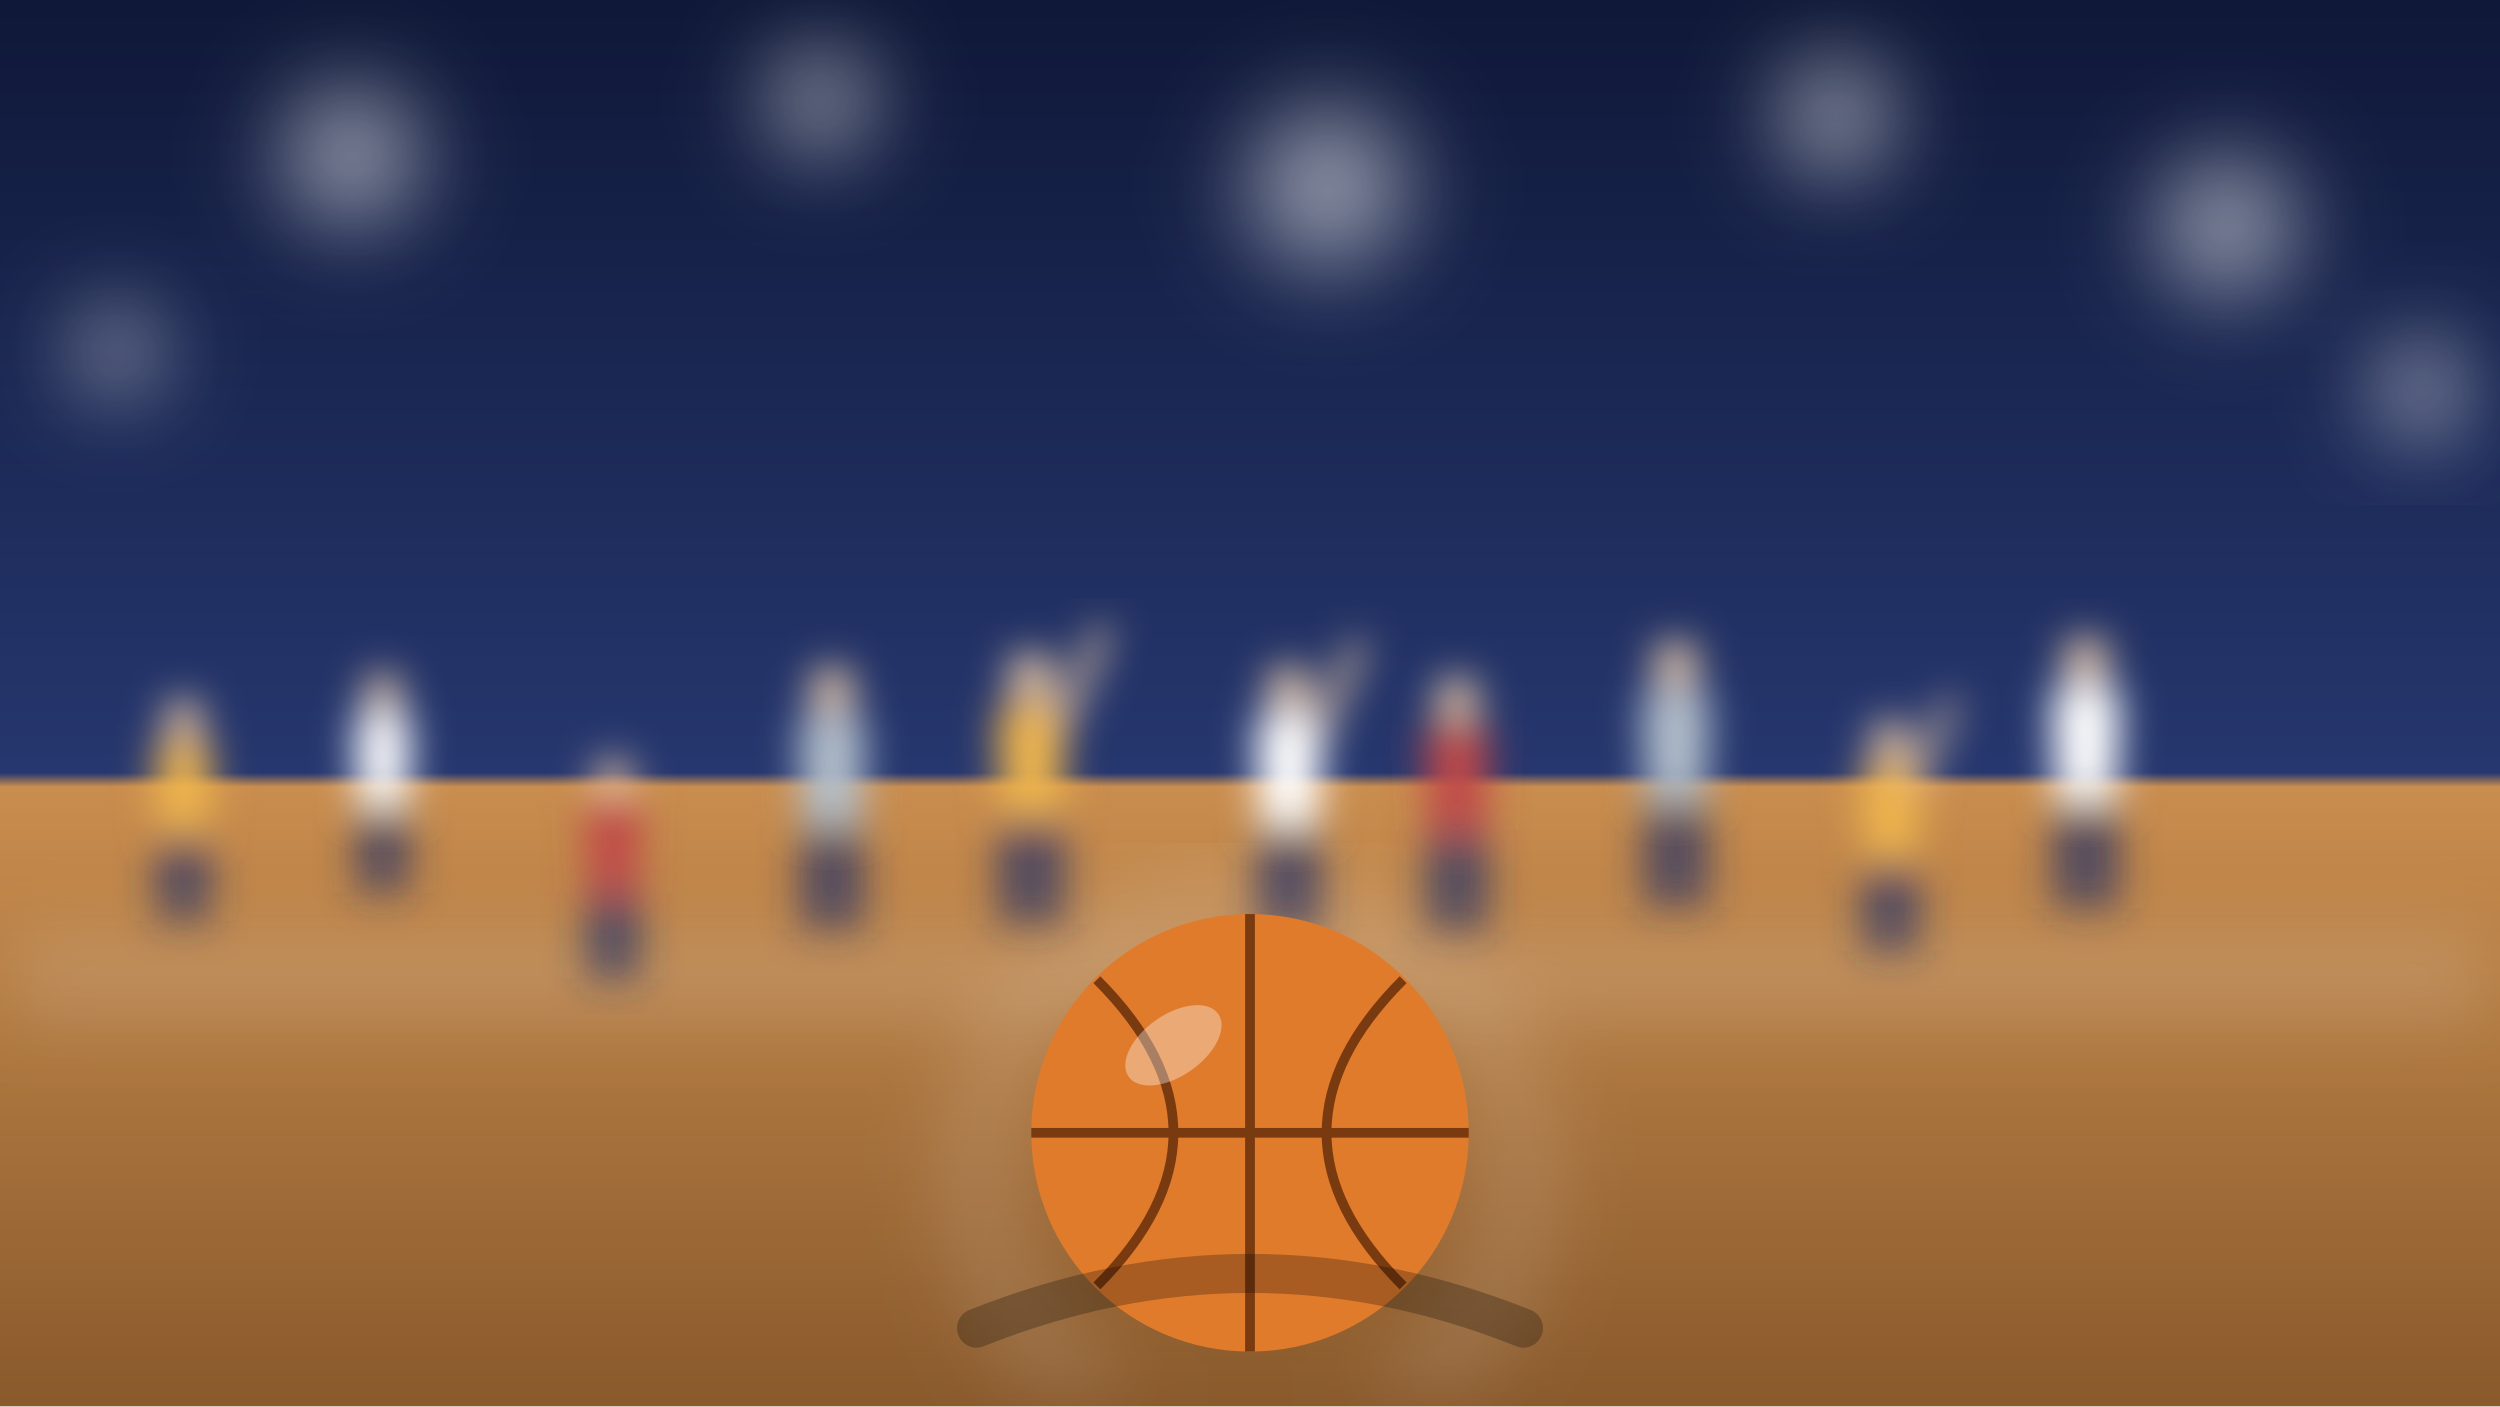
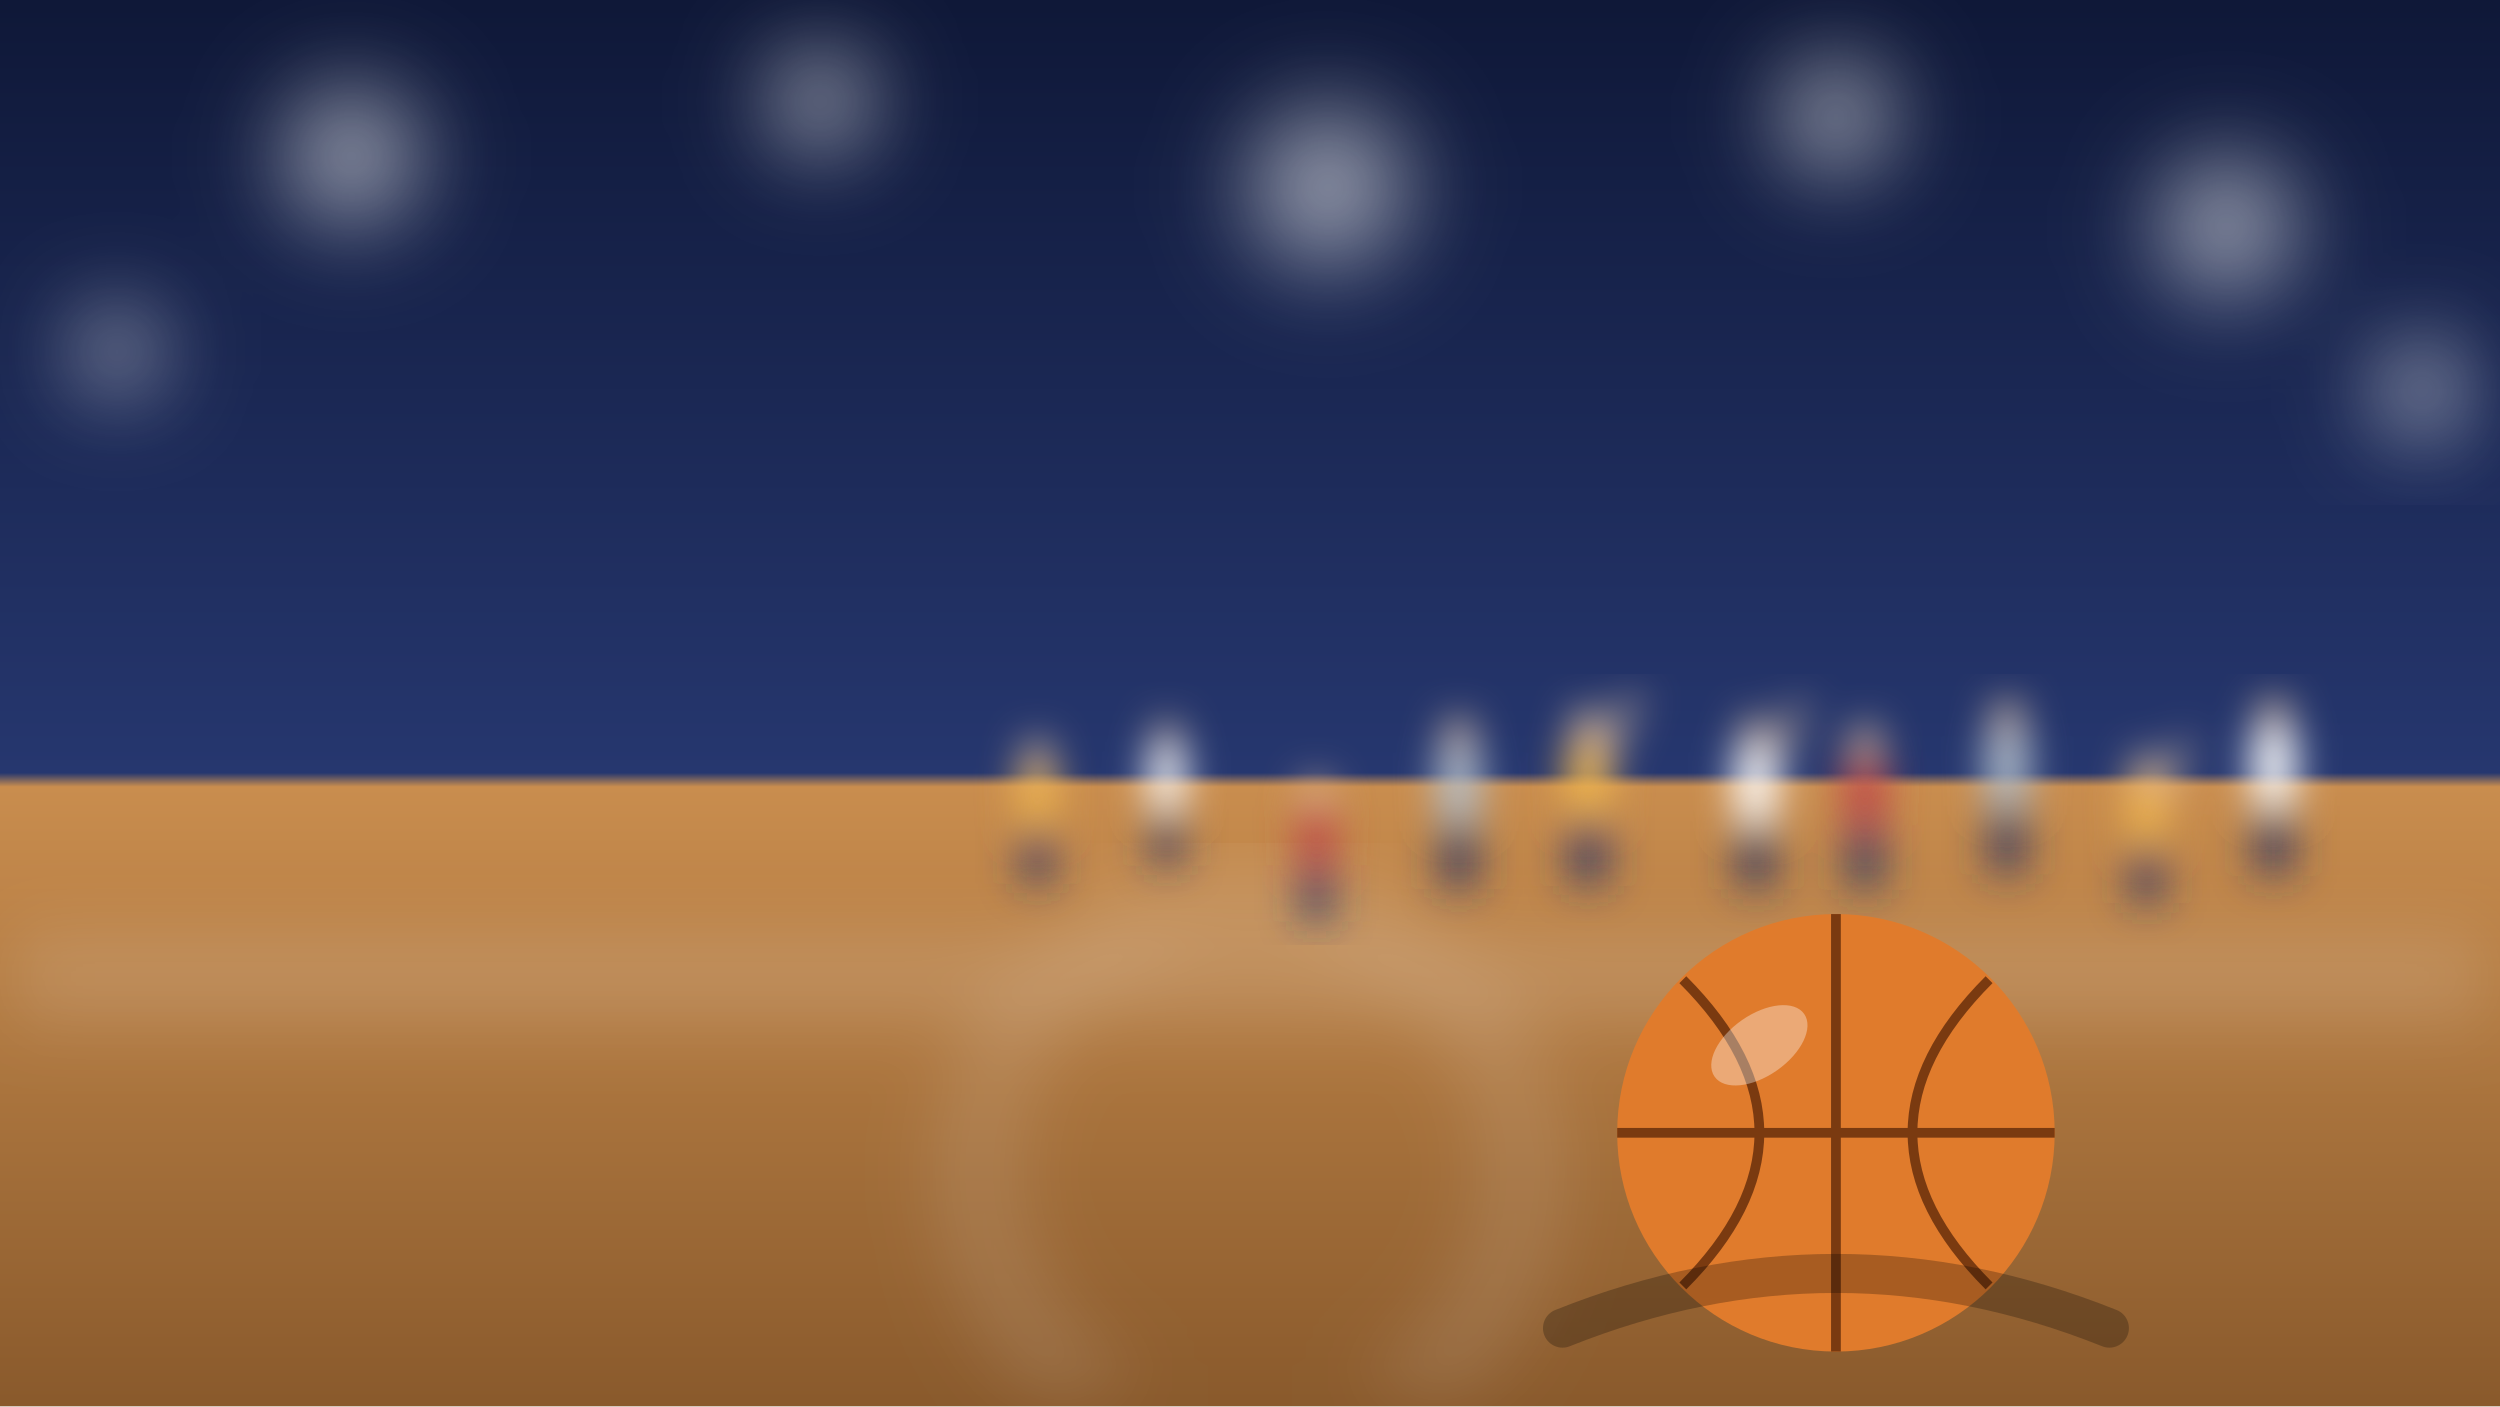
<svg xmlns="http://www.w3.org/2000/svg" viewBox="0 0 640 360" preserveAspectRatio="xMidYMid slice">
  <defs>
    <linearGradient id="z" x1="0" y1="0" x2="0" y2="1">
      <stop offset="0" stop-color="#0f1838" />
      <stop offset=".55" stop-color="#26376f" />
      <stop offset=".56" stop-color="#c98d4e" />
      <stop offset="1" stop-color="#8a5a2c" />
    </linearGradient>
    <filter id="b6" x="-10%" y="-10%" width="120%" height="120%">
      <feGaussianBlur stdDeviation="5" />
    </filter>
    <filter id="b12">
      <feGaussianBlur stdDeviation="11" />
    </filter>
    <radialGradient id="sj" cx=".5" cy=".5" r=".5">
      <stop offset="0" stop-color="#fff" stop-opacity=".9" />
      <stop offset="1" stop-color="#fff" stop-opacity="0" />
    </radialGradient>
  </defs>
  <rect width="640" height="360" fill="url(#z)" />
  <g filter="url(#b12)" opacity=".85">
    <circle cx="90" cy="40" r="26" fill="url(#sj)" />
    <circle cx="210" cy="26" r="20" fill="url(#sj)" />
    <circle cx="340" cy="48" r="30" fill="url(#sj)" />
    <circle cx="470" cy="30" r="22" fill="url(#sj)" />
    <circle cx="570" cy="58" r="26" fill="url(#sj)" />
    <circle cx="30" cy="90" r="16" fill="url(#sj)" />
    <circle cx="620" cy="100" r="18" fill="url(#sj)" />
  </g>
  <g filter="url(#b12)" opacity=".5">
    <path d="M0 250 L640 250" stroke="#fff" stroke-width="6" />
    <circle cx="320" cy="300" r="70" fill="none" stroke="#fff" stroke-width="5" />
  </g>
  <g filter="url(#b6)">
-     <g transform="translate(47 219) scale(0.5654749)">
-       <circle cx="0" cy="-62" r="9" fill="#e8c9a8" />
-       <path d="M-13 -50 Q0 -56 13 -50 L11 -10 L-11 -10 Z" fill="#F0B64E" />
-       <rect x="-11" y="-10" width="9" height="40" rx="3" fill="#2b3566" />
-       <rect x="2" y="-10" width="9" height="40" rx="3" fill="#2b3566" />
-     </g>
-     <g transform="translate(98 212) scale(0.5599773)">
-       <circle cx="0" cy="-62" r="9" fill="#e8c9a8" />
-       <path d="M-13 -50 Q0 -56 13 -50 L11 -10 L-11 -10 Z" fill="#fff" />
-       <rect x="-11" y="-10" width="9" height="40" rx="3" fill="#2b3566" />
-       <rect x="2" y="-10" width="9" height="40" rx="3" fill="#2b3566" />
-     </g>
-     <g transform="translate(157 234) scale(0.5588271)">
-       <circle cx="0" cy="-62" r="9" fill="#e8c9a8" />
-       <path d="M-13 -50 Q0 -56 13 -50 L11 -10 L-11 -10 Z" fill="#C04848" />
-       <rect x="-11" y="-10" width="9" height="40" rx="3" fill="#2b3566" />
-       <rect x="2" y="-10" width="9" height="40" rx="3" fill="#2b3566" />
-     </g>
-     <g transform="translate(213 218) scale(0.6669618)">
-       <circle cx="0" cy="-62" r="9" fill="#e8c9a8" />
-       <path d="M-13 -50 Q0 -56 13 -50 L11 -10 L-11 -10 Z" fill="#B4C0CC" />
-       <rect x="-11" y="-10" width="9" height="40" rx="3" fill="#2b3566" />
-       <rect x="2" y="-10" width="9" height="40" rx="3" fill="#2b3566" />
-     </g>
-     <g transform="translate(264 216) scale(0.6914439)">
-       <circle cx="0" cy="-62" r="9" fill="#e8c9a8" />
-       <path d="M-13 -50 Q0 -56 13 -50 L11 -10 L-11 -10 Z" fill="#F0B64E" />
-       <rect x="-11" y="-10" width="9" height="40" rx="3" fill="#2b3566" />
-       <rect x="2" y="-10" width="9" height="40" rx="3" fill="#2b3566" />
-       <path d="M12 -46 L26 -78" stroke="#e8c9a8" stroke-width="6" stroke-linecap="round" />
-     </g>
-     <g transform="translate(330 218) scale(0.6700672)">
-       <circle cx="0" cy="-62" r="9" fill="#e8c9a8" />
-       <path d="M-13 -50 Q0 -56 13 -50 L11 -10 L-11 -10 Z" fill="#fff" />
-       <rect x="-11" y="-10" width="9" height="40" rx="3" fill="#2b3566" />
-       <rect x="2" y="-10" width="9" height="40" rx="3" fill="#2b3566" />
-       <path d="M12 -46 L26 -78" stroke="#e8c9a8" stroke-width="6" stroke-linecap="round" />
-     </g>
-     <g transform="translate(373 219) scale(0.6440463)">
-       <circle cx="0" cy="-62" r="9" fill="#e8c9a8" />
-       <path d="M-13 -50 Q0 -56 13 -50 L11 -10 L-11 -10 Z" fill="#C04848" />
-       <rect x="-11" y="-10" width="9" height="40" rx="3" fill="#2b3566" />
-       <rect x="2" y="-10" width="9" height="40" rx="3" fill="#2b3566" />
-     </g>
-     <g transform="translate(429 212) scale(0.6767184)">
-       <circle cx="0" cy="-62" r="9" fill="#e8c9a8" />
-       <path d="M-13 -50 Q0 -56 13 -50 L11 -10 L-11 -10 Z" fill="#B4C0CC" />
-       <rect x="-11" y="-10" width="9" height="40" rx="3" fill="#2b3566" />
-       <rect x="2" y="-10" width="9" height="40" rx="3" fill="#2b3566" />
-     </g>
-     <g transform="translate(484 226) scale(0.587331)">
-       <circle cx="0" cy="-62" r="9" fill="#e8c9a8" />
-       <path d="M-13 -50 Q0 -56 13 -50 L11 -10 L-11 -10 Z" fill="#F0B64E" />
-       <rect x="-11" y="-10" width="9" height="40" rx="3" fill="#2b3566" />
-       <rect x="2" y="-10" width="9" height="40" rx="3" fill="#2b3566" />
-       <path d="M12 -46 L26 -78" stroke="#e8c9a8" stroke-width="6" stroke-linecap="round" />
-     </g>
-     <g transform="translate(534 212) scale(0.6916867)">
-       <circle cx="0" cy="-62" r="9" fill="#e8c9a8" />
-       <path d="M-13 -50 Q0 -56 13 -50 L11 -10 L-11 -10 Z" fill="#fff" />
-       <rect x="-11" y="-10" width="9" height="40" rx="3" fill="#2b3566" />
-       <rect x="2" y="-10" width="9" height="40" rx="3" fill="#2b3566" />
+     <g transform="translate(235 73) scale(.65)">
+       <g transform="translate(47 219) scale(0.5654749)">
+         <circle cx="0" cy="-62" r="9" fill="#e8c9a8" />
+         <path d="M-13 -50 Q0 -56 13 -50 L11 -10 L-11 -10 Z" fill="#F0B64E" />
+         <rect x="-11" y="-10" width="9" height="40" rx="3" fill="#2b3566" />
+         <rect x="2" y="-10" width="9" height="40" rx="3" fill="#2b3566" />
+       </g>
+       <g transform="translate(98 212) scale(0.5599773)">
+         <circle cx="0" cy="-62" r="9" fill="#e8c9a8" />
+         <path d="M-13 -50 Q0 -56 13 -50 L11 -10 L-11 -10 Z" fill="#fff" />
+         <rect x="-11" y="-10" width="9" height="40" rx="3" fill="#2b3566" />
+         <rect x="2" y="-10" width="9" height="40" rx="3" fill="#2b3566" />
+       </g>
+       <g transform="translate(157 234) scale(0.5588271)">
+         <circle cx="0" cy="-62" r="9" fill="#e8c9a8" />
+         <path d="M-13 -50 Q0 -56 13 -50 L11 -10 L-11 -10 Z" fill="#C04848" />
+         <rect x="-11" y="-10" width="9" height="40" rx="3" fill="#2b3566" />
+         <rect x="2" y="-10" width="9" height="40" rx="3" fill="#2b3566" />
+       </g>
+       <g transform="translate(213 218) scale(0.6669618)">
+         <circle cx="0" cy="-62" r="9" fill="#e8c9a8" />
+         <path d="M-13 -50 Q0 -56 13 -50 L11 -10 L-11 -10 Z" fill="#B4C0CC" />
+         <rect x="-11" y="-10" width="9" height="40" rx="3" fill="#2b3566" />
+         <rect x="2" y="-10" width="9" height="40" rx="3" fill="#2b3566" />
+       </g>
+       <g transform="translate(264 216) scale(0.6914439)">
+         <circle cx="0" cy="-62" r="9" fill="#e8c9a8" />
+         <path d="M-13 -50 Q0 -56 13 -50 L11 -10 L-11 -10 Z" fill="#F0B64E" />
+         <rect x="-11" y="-10" width="9" height="40" rx="3" fill="#2b3566" />
+         <rect x="2" y="-10" width="9" height="40" rx="3" fill="#2b3566" />
+         <path d="M12 -46 L26 -78" stroke="#e8c9a8" stroke-width="6" stroke-linecap="round" />
+       </g>
+       <g transform="translate(330 218) scale(0.6700672)">
+         <circle cx="0" cy="-62" r="9" fill="#e8c9a8" />
+         <path d="M-13 -50 Q0 -56 13 -50 L11 -10 L-11 -10 Z" fill="#fff" />
+         <rect x="-11" y="-10" width="9" height="40" rx="3" fill="#2b3566" />
+         <rect x="2" y="-10" width="9" height="40" rx="3" fill="#2b3566" />
+         <path d="M12 -46 L26 -78" stroke="#e8c9a8" stroke-width="6" stroke-linecap="round" />
+       </g>
+       <g transform="translate(373 219) scale(0.6440463)">
+         <circle cx="0" cy="-62" r="9" fill="#e8c9a8" />
+         <path d="M-13 -50 Q0 -56 13 -50 L11 -10 L-11 -10 Z" fill="#C04848" />
+         <rect x="-11" y="-10" width="9" height="40" rx="3" fill="#2b3566" />
+         <rect x="2" y="-10" width="9" height="40" rx="3" fill="#2b3566" />
+       </g>
+       <g transform="translate(429 212) scale(0.6767184)">
+         <circle cx="0" cy="-62" r="9" fill="#e8c9a8" />
+         <path d="M-13 -50 Q0 -56 13 -50 L11 -10 L-11 -10 Z" fill="#B4C0CC" />
+         <rect x="-11" y="-10" width="9" height="40" rx="3" fill="#2b3566" />
+         <rect x="2" y="-10" width="9" height="40" rx="3" fill="#2b3566" />
+       </g>
+       <g transform="translate(484 226) scale(0.587331)">
+         <circle cx="0" cy="-62" r="9" fill="#e8c9a8" />
+         <path d="M-13 -50 Q0 -56 13 -50 L11 -10 L-11 -10 Z" fill="#F0B64E" />
+         <rect x="-11" y="-10" width="9" height="40" rx="3" fill="#2b3566" />
+         <rect x="2" y="-10" width="9" height="40" rx="3" fill="#2b3566" />
+         <path d="M12 -46 L26 -78" stroke="#e8c9a8" stroke-width="6" stroke-linecap="round" />
+       </g>
+       <g transform="translate(534 212) scale(0.6916867)">
+         <circle cx="0" cy="-62" r="9" fill="#e8c9a8" />
+         <path d="M-13 -50 Q0 -56 13 -50 L11 -10 L-11 -10 Z" fill="#fff" />
+         <rect x="-11" y="-10" width="9" height="40" rx="3" fill="#2b3566" />
+         <rect x="2" y="-10" width="9" height="40" rx="3" fill="#2b3566" />
+       </g>
    </g>
  </g>
-   <g transform="translate(320 290)">
+   <g transform="translate(470 290)">
    <circle r="56" fill="#e07b2c" />
    <path d="M-56 0 H56 M0 -56 V56 M-39.2 -39.2 Q0 0 -39.2 39.2 M39.2 -39.2 Q0 0 39.2 39.2" stroke="#7a3a10" stroke-width="2.5" fill="none" />
    <ellipse cx="-19.6" cy="-22.4" rx="14.0" ry="7.84" fill="#fff" opacity=".35" transform="rotate(-35 -19.6 -22.4)" />
  </g>
-   <path d="M250 340 Q320 312 390 340" stroke="#000" stroke-opacity=".25" stroke-width="10" fill="none" stroke-linecap="round" />
+   <path d="M400 340 Q470 312 540 340" stroke="#000" stroke-opacity=".25" stroke-width="10" fill="none" stroke-linecap="round" />
</svg>
